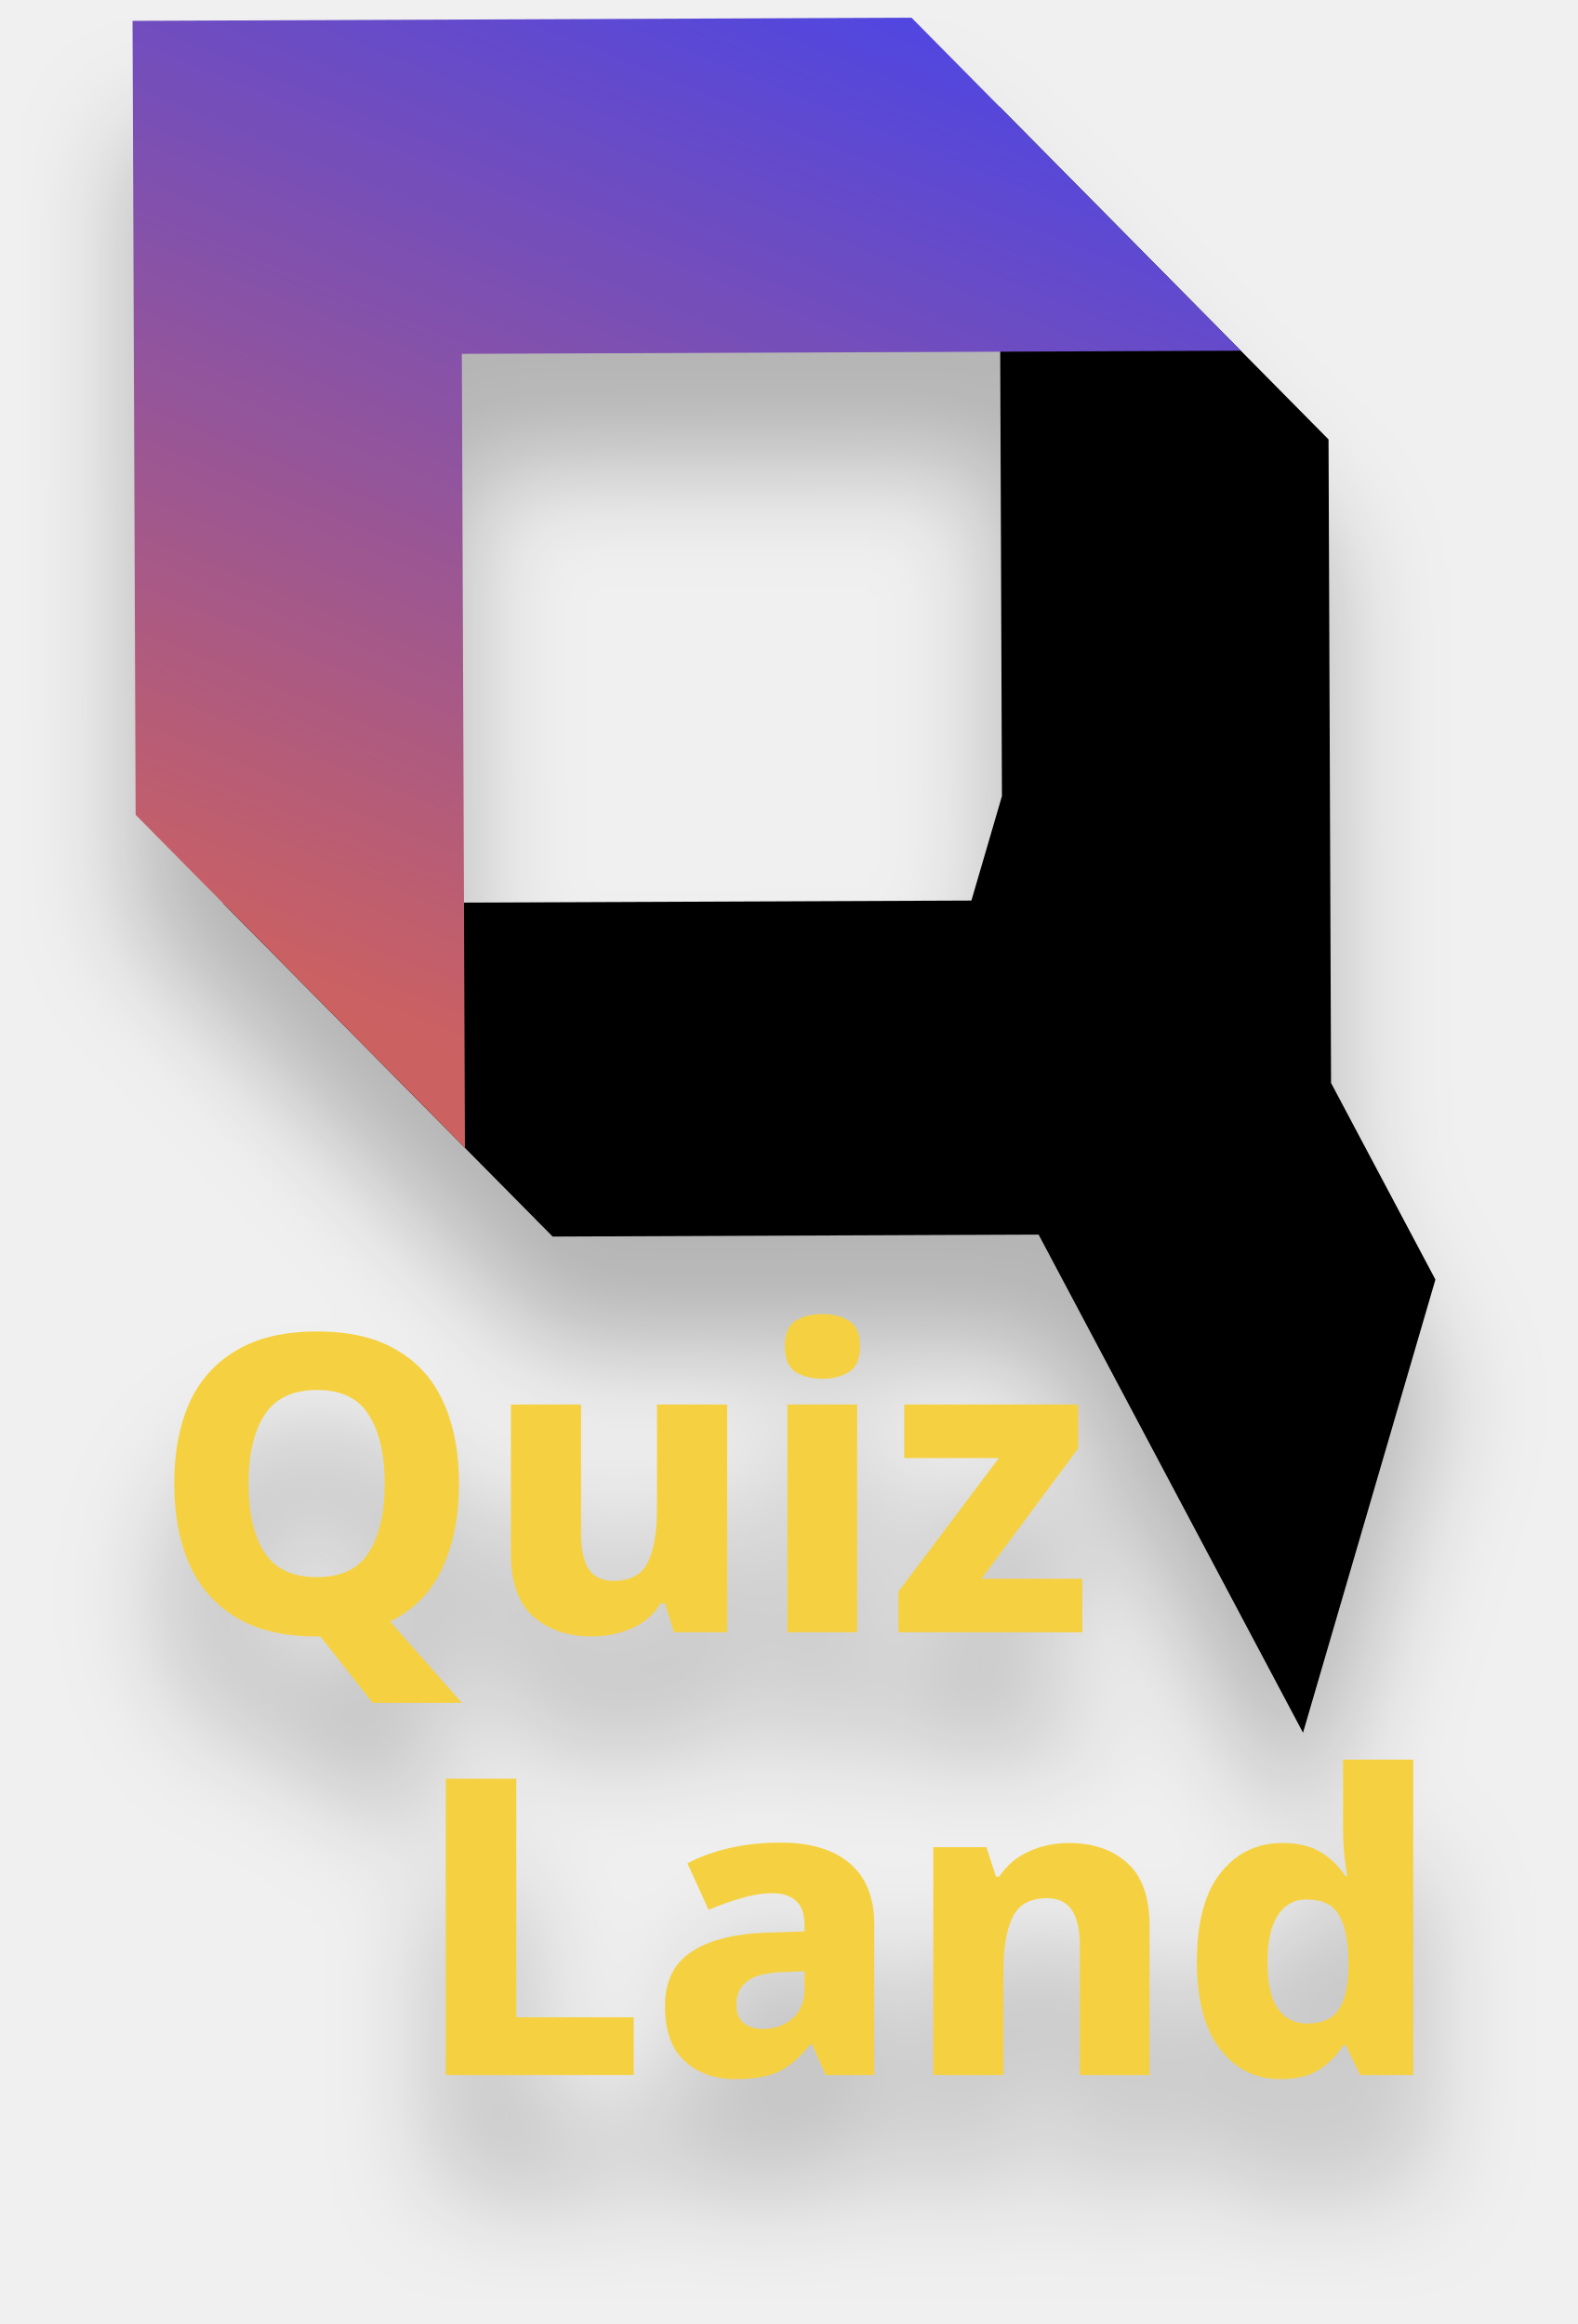
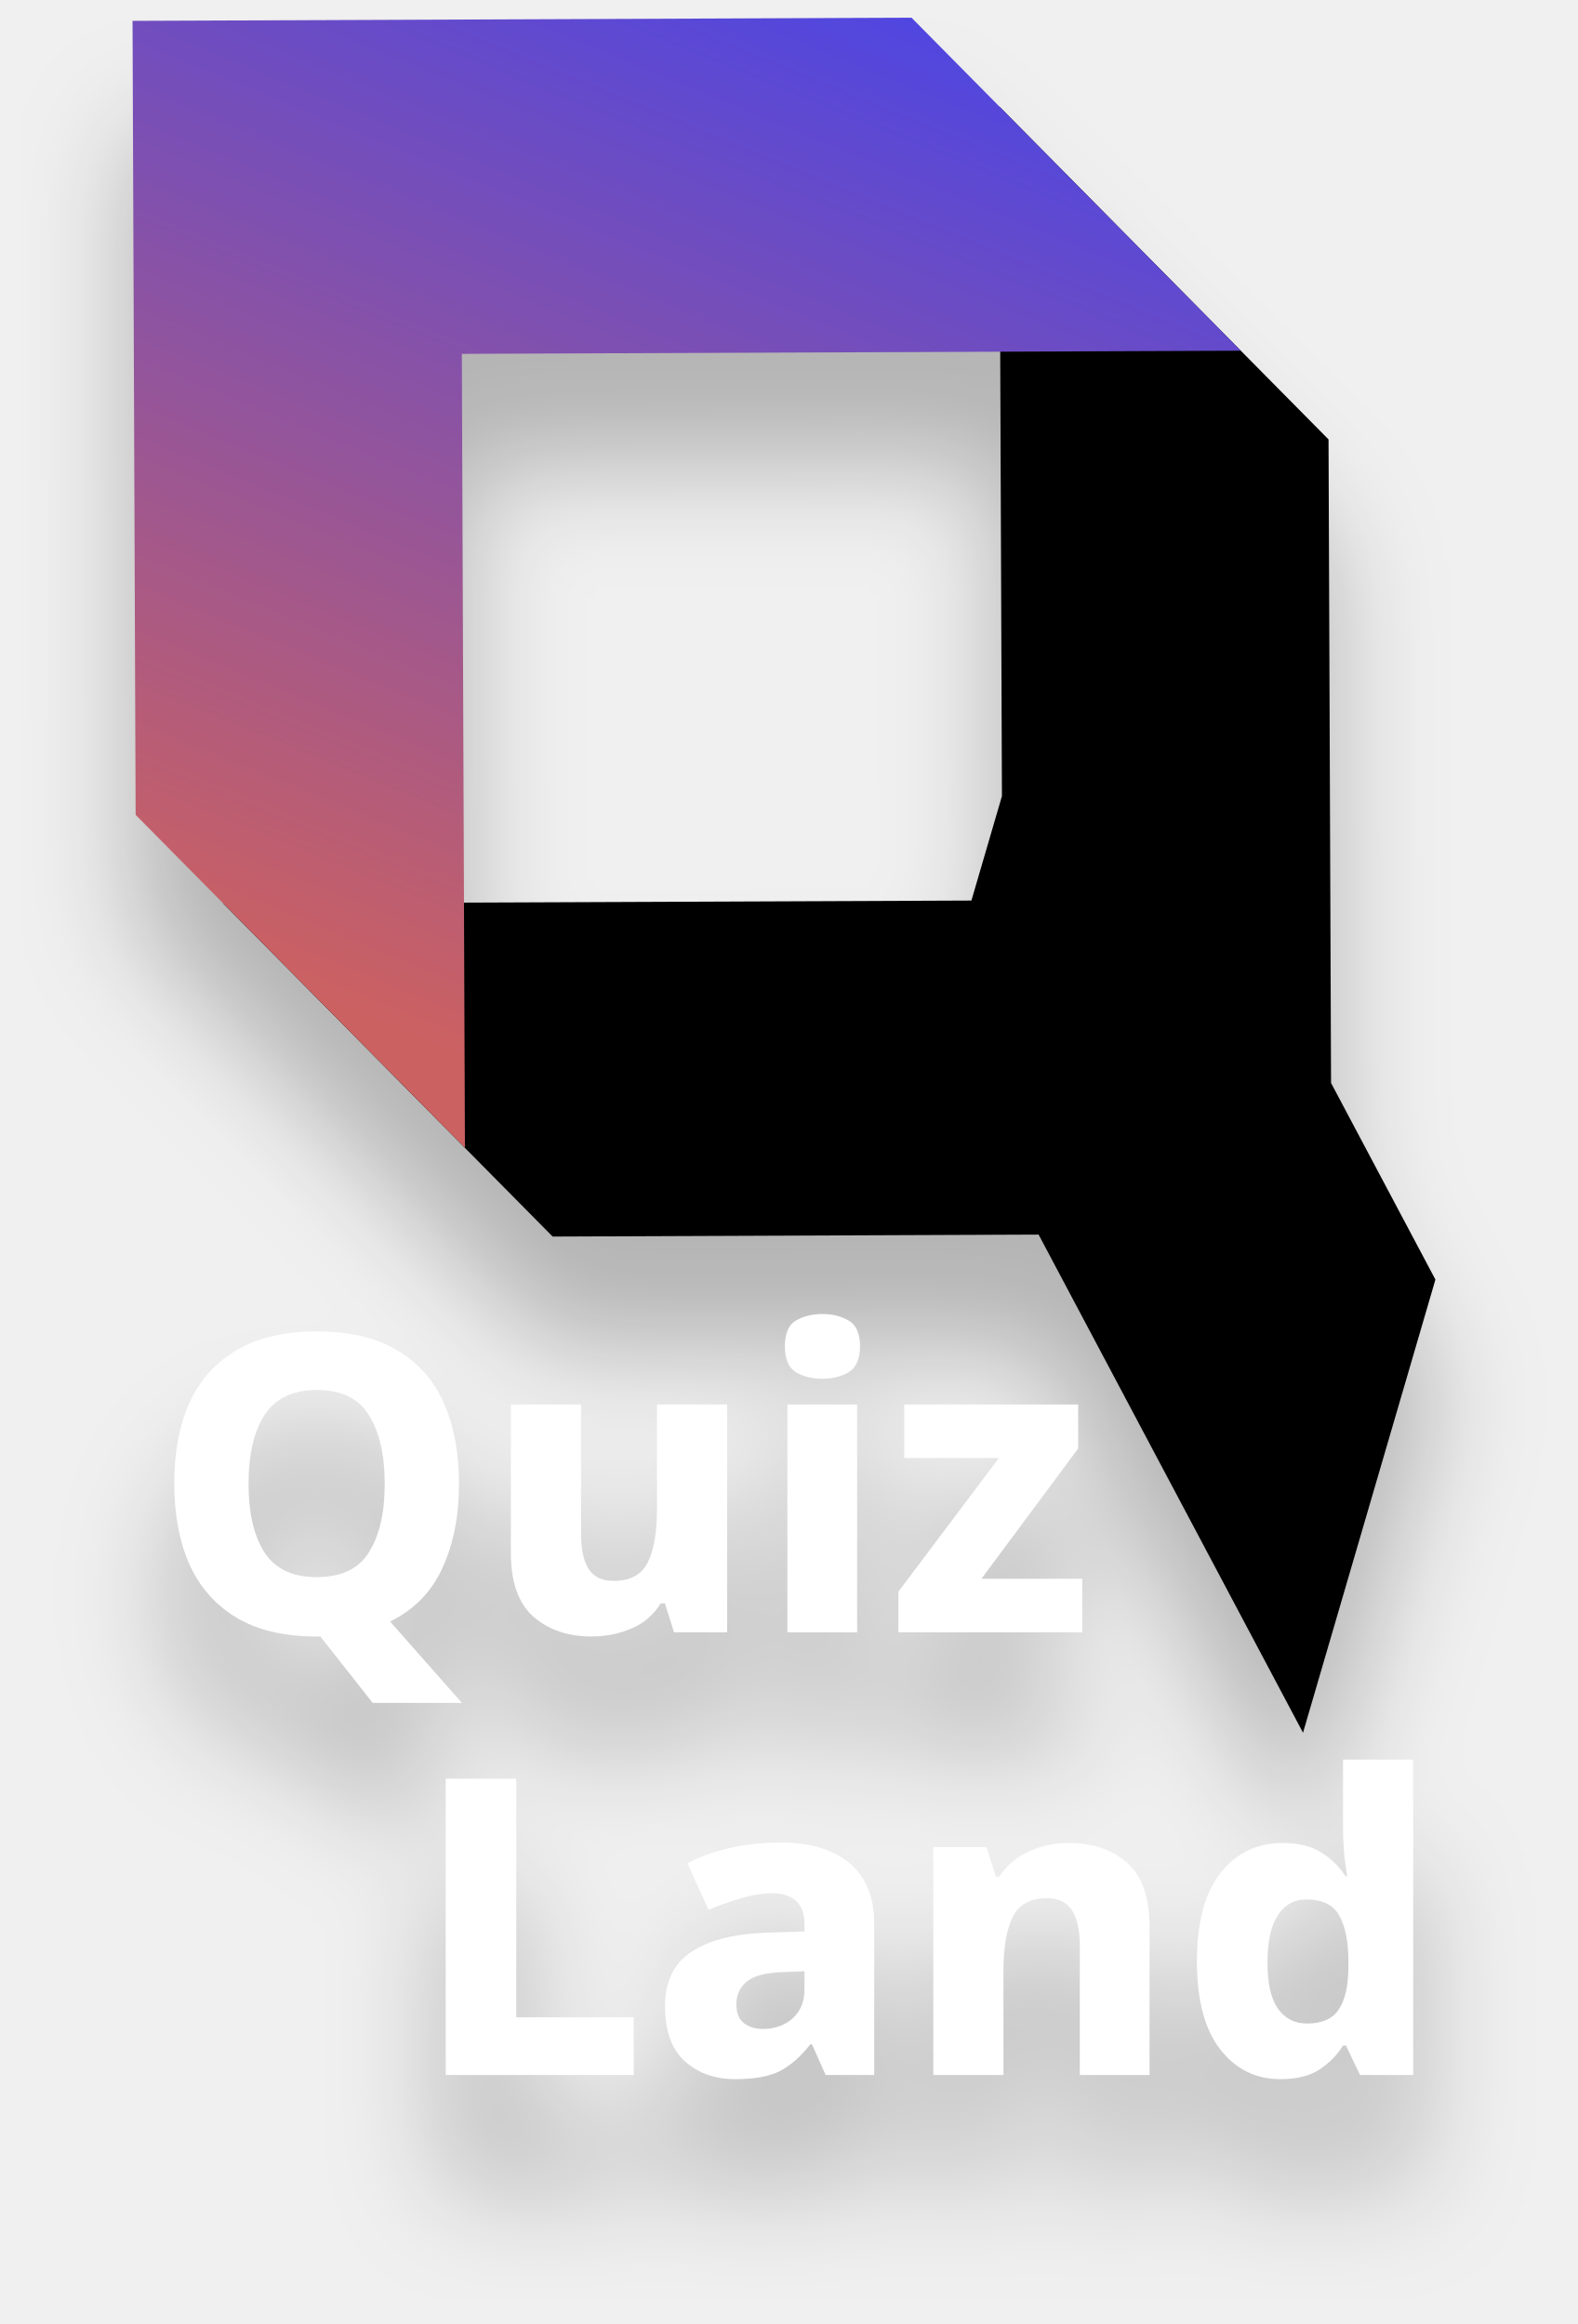
<svg xmlns="http://www.w3.org/2000/svg" viewBox="0 0 57 84" fill="none">
  <g filter="url(#filter0_d)">
    <path fill-rule="evenodd" clip-rule="evenodd" d="M47.083 62.628L37.529 44.624L19.969 44.695L8.07 32.659L35.101 32.55L36.204 28.776L36.107 3.847L48.005 15.883L48.096 39.144L51.867 46.25L47.083 62.628Z" fill="black" />
    <path fill-rule="evenodd" clip-rule="evenodd" d="M32.937 0.64L4.789 0.754L4.901 29.452L16.8 41.488L16.688 12.79L44.836 12.676L32.937 0.64Z" fill="url(#paint0_linear)" />
-     <path d="M16.105 75L16.105 64.29L18.655 64.29L18.655 72.915L22.9 72.915L22.9 75L16.105 75ZM28.214 66.6C29.284 66.6 30.114 66.85 30.704 67.35C31.294 67.85 31.589 68.58 31.589 69.54L31.589 75L29.834 75L29.339 73.89L29.279 73.89C28.929 74.34 28.559 74.665 28.169 74.865C27.779 75.055 27.244 75.15 26.564 75.15C25.834 75.15 25.229 74.935 24.749 74.505C24.269 74.075 24.029 73.41 24.029 72.51C24.029 71.64 24.334 70.995 24.944 70.575C25.564 70.145 26.469 69.905 27.659 69.855L29.069 69.81L29.069 69.57C29.069 69.17 28.964 68.88 28.754 68.7C28.554 68.52 28.274 68.43 27.914 68.43C27.554 68.43 27.179 68.49 26.789 68.61C26.399 68.72 26.004 68.86 25.604 69.03L24.839 67.35C25.289 67.11 25.799 66.925 26.369 66.795C26.939 66.665 27.554 66.6 28.214 66.6ZM28.304 71.28C27.674 71.3 27.234 71.415 26.984 71.625C26.734 71.825 26.609 72.1 26.609 72.45C26.609 72.76 26.699 72.985 26.879 73.125C27.059 73.265 27.289 73.335 27.569 73.335C27.989 73.335 28.344 73.21 28.634 72.96C28.924 72.7 29.069 72.35 29.069 71.91L29.069 71.25L28.304 71.28ZM38.628 66.615C39.498 66.615 40.198 66.855 40.728 67.335C41.268 67.805 41.538 68.57 41.538 69.63L41.538 75L39.018 75L39.018 70.335C39.018 69.765 38.923 69.335 38.733 69.045C38.543 68.755 38.243 68.61 37.833 68.61C37.223 68.61 36.808 68.84 36.588 69.3C36.368 69.75 36.258 70.4 36.258 71.25L36.258 75L33.723 75L33.723 66.765L35.643 66.765L35.988 67.83L36.108 67.83C36.368 67.43 36.718 67.13 37.158 66.93C37.598 66.72 38.088 66.615 38.628 66.615ZM46.264 75.15C45.374 75.15 44.649 74.79 44.089 74.07C43.529 73.35 43.249 72.29 43.249 70.89C43.249 69.48 43.534 68.415 44.104 67.695C44.674 66.975 45.419 66.615 46.339 66.615C46.919 66.615 47.389 66.73 47.749 66.96C48.109 67.19 48.399 67.475 48.619 67.815L48.679 67.815C48.649 67.635 48.614 67.38 48.574 67.05C48.544 66.71 48.529 66.375 48.529 66.045L48.529 63.6L51.064 63.6L51.064 75L49.144 75L48.634 73.935L48.529 73.935C48.319 74.275 48.034 74.565 47.674 74.805C47.314 75.035 46.844 75.15 46.264 75.15ZM47.224 73.14C47.764 73.14 48.144 72.975 48.364 72.645C48.594 72.315 48.714 71.815 48.724 71.145L48.724 70.92C48.724 70.19 48.614 69.63 48.394 69.24C48.184 68.85 47.784 68.655 47.194 68.655C46.764 68.655 46.424 68.845 46.174 69.225C45.924 69.605 45.799 70.175 45.799 70.935C45.799 71.685 45.924 72.24 46.174 72.6C46.434 72.96 46.784 73.14 47.224 73.14Z" fill="#F5D142" />
-     <path d="M16.586 53.63C16.586 54.79 16.386 55.805 15.986 56.675C15.596 57.535 14.966 58.18 14.096 58.61L16.691 61.55L13.466 61.55L11.576 59.15L11.441 59.15C10.261 59.15 9.291 58.92 8.531 58.46C7.771 58 7.206 57.355 6.836 56.525C6.476 55.695 6.296 54.725 6.296 53.615C6.296 52.505 6.476 51.54 6.836 50.72C7.206 49.9 7.771 49.265 8.531 48.815C9.291 48.355 10.266 48.125 11.456 48.125C12.646 48.125 13.616 48.355 14.366 48.815C15.126 49.265 15.686 49.905 16.046 50.735C16.406 51.555 16.586 52.52 16.586 53.63ZM8.981 53.63C8.981 54.68 9.171 55.505 9.551 56.105C9.941 56.705 10.571 57.005 11.441 57.005C12.331 57.005 12.961 56.705 13.331 56.105C13.711 55.505 13.901 54.68 13.901 53.63C13.901 52.58 13.711 51.755 13.331 51.155C12.961 50.545 12.336 50.24 11.456 50.24C10.576 50.24 9.941 50.545 9.551 51.155C9.171 51.755 8.981 52.58 8.981 53.63ZM26.275 50.765L26.275 59L24.355 59L24.025 57.95L23.875 57.95C23.615 58.37 23.26 58.675 22.81 58.865C22.36 59.055 21.88 59.15 21.37 59.15C20.52 59.15 19.82 58.91 19.27 58.43C18.73 57.95 18.46 57.185 18.46 56.135L18.46 50.765L20.995 50.765L20.995 55.43C20.995 55.99 21.085 56.415 21.265 56.705C21.455 56.995 21.755 57.14 22.165 57.14C22.775 57.14 23.19 56.915 23.41 56.465C23.63 56.015 23.74 55.365 23.74 54.515L23.74 50.765L26.275 50.765ZM29.726 47.495C30.086 47.495 30.401 47.575 30.671 47.735C30.941 47.895 31.076 48.205 31.076 48.665C31.076 49.115 30.941 49.425 30.671 49.595C30.401 49.755 30.086 49.835 29.726 49.835C29.346 49.835 29.021 49.755 28.751 49.595C28.491 49.425 28.361 49.115 28.361 48.665C28.361 48.205 28.491 47.895 28.751 47.735C29.021 47.575 29.346 47.495 29.726 47.495ZM30.971 50.765L30.971 59L28.451 59L28.451 50.765L30.971 50.765ZM39.108 59L32.463 59L32.463 57.53L36.093 52.7L32.673 52.7L32.673 50.765L38.958 50.765L38.958 52.355L35.463 57.065L39.108 57.065L39.108 59Z" fill="#F5D142" />
+     <path d="M16.105 75L16.105 64.29L18.655 64.29L18.655 72.915L22.9 72.915L22.9 75L16.105 75ZM28.214 66.6C29.284 66.6 30.114 66.85 30.704 67.35C31.294 67.85 31.589 68.58 31.589 69.54L31.589 75L29.834 75L29.339 73.89L29.279 73.89C28.929 74.34 28.559 74.665 28.169 74.865C27.779 75.055 27.244 75.15 26.564 75.15C25.834 75.15 25.229 74.935 24.749 74.505C24.269 74.075 24.029 73.41 24.029 72.51C24.029 71.64 24.334 70.995 24.944 70.575C25.564 70.145 26.469 69.905 27.659 69.855L29.069 69.81L29.069 69.57C29.069 69.17 28.964 68.88 28.754 68.7C28.554 68.52 28.274 68.43 27.914 68.43C27.554 68.43 27.179 68.49 26.789 68.61C26.399 68.72 26.004 68.86 25.604 69.03L24.839 67.35C25.289 67.11 25.799 66.925 26.369 66.795C26.939 66.665 27.554 66.6 28.214 66.6ZM28.304 71.28C27.674 71.3 27.234 71.415 26.984 71.625C26.734 71.825 26.609 72.1 26.609 72.45C26.609 72.76 26.699 72.985 26.879 73.125C27.059 73.265 27.289 73.335 27.569 73.335C27.989 73.335 28.344 73.21 28.634 72.96C28.924 72.7 29.069 72.35 29.069 71.91L29.069 71.25L28.304 71.28ZM38.628 66.615C39.498 66.615 40.198 66.855 40.728 67.335C41.268 67.805 41.538 68.57 41.538 69.63L41.538 75L39.018 75L39.018 70.335C39.018 69.765 38.923 69.335 38.733 69.045C38.543 68.755 38.243 68.61 37.833 68.61C37.223 68.61 36.808 68.84 36.588 69.3C36.368 69.75 36.258 70.4 36.258 71.25L36.258 75L33.723 75L33.723 66.765L35.643 66.765L35.988 67.83L36.108 67.83C36.368 67.43 36.718 67.13 37.158 66.93C37.598 66.72 38.088 66.615 38.628 66.615ZM46.264 75.15C45.374 75.15 44.649 74.79 44.089 74.07C43.529 73.35 43.249 72.29 43.249 70.89C43.249 69.48 43.534 68.415 44.104 67.695C44.674 66.975 45.419 66.615 46.339 66.615C46.919 66.615 47.389 66.73 47.749 66.96C48.109 67.19 48.399 67.475 48.619 67.815L48.679 67.815C48.649 67.635 48.614 67.38 48.574 67.05C48.544 66.71 48.529 66.375 48.529 66.045L48.529 63.6L51.064 63.6L51.064 75L49.144 75L48.634 73.935L48.529 73.935C48.319 74.275 48.034 74.565 47.674 74.805C47.314 75.035 46.844 75.15 46.264 75.15ZM47.224 73.14C47.764 73.14 48.144 72.975 48.364 72.645C48.594 72.315 48.714 71.815 48.724 71.145L48.724 70.92C48.724 70.19 48.614 69.63 48.394 69.24C48.184 68.85 47.784 68.655 47.194 68.655C46.764 68.655 46.424 68.845 46.174 69.225C45.924 69.605 45.799 70.175 45.799 70.935C45.799 71.685 45.924 72.24 46.174 72.6C46.434 72.96 46.784 73.14 47.224 73.14Z" fill="white" />
+     <path d="M16.586 53.63C16.586 54.79 16.386 55.805 15.986 56.675C15.596 57.535 14.966 58.18 14.096 58.61L16.691 61.55L13.466 61.55L11.576 59.15L11.441 59.15C10.261 59.15 9.291 58.92 8.531 58.46C7.771 58 7.206 57.355 6.836 56.525C6.476 55.695 6.296 54.725 6.296 53.615C6.296 52.505 6.476 51.54 6.836 50.72C7.206 49.9 7.771 49.265 8.531 48.815C9.291 48.355 10.266 48.125 11.456 48.125C12.646 48.125 13.616 48.355 14.366 48.815C15.126 49.265 15.686 49.905 16.046 50.735C16.406 51.555 16.586 52.52 16.586 53.63ZM8.981 53.63C8.981 54.68 9.171 55.505 9.551 56.105C9.941 56.705 10.571 57.005 11.441 57.005C12.331 57.005 12.961 56.705 13.331 56.105C13.711 55.505 13.901 54.68 13.901 53.63C13.901 52.58 13.711 51.755 13.331 51.155C12.961 50.545 12.336 50.24 11.456 50.24C10.576 50.24 9.941 50.545 9.551 51.155C9.171 51.755 8.981 52.58 8.981 53.63ZM26.275 50.765L26.275 59L24.355 59L24.025 57.95L23.875 57.95C23.615 58.37 23.26 58.675 22.81 58.865C22.36 59.055 21.88 59.15 21.37 59.15C20.52 59.15 19.82 58.91 19.27 58.43C18.73 57.95 18.46 57.185 18.46 56.135L18.46 50.765L20.995 50.765L20.995 55.43C20.995 55.99 21.085 56.415 21.265 56.705C21.455 56.995 21.755 57.14 22.165 57.14C22.775 57.14 23.19 56.915 23.41 56.465C23.63 56.015 23.74 55.365 23.74 54.515L23.74 50.765L26.275 50.765ZM29.726 47.495C30.086 47.495 30.401 47.575 30.671 47.735C30.941 47.895 31.076 48.205 31.076 48.665C31.076 49.115 30.941 49.425 30.671 49.595C30.401 49.755 30.086 49.835 29.726 49.835C29.346 49.835 29.021 49.755 28.751 49.595C28.491 49.425 28.361 49.115 28.361 48.665C28.361 48.205 28.491 47.895 28.751 47.735C29.021 47.575 29.346 47.495 29.726 47.495ZM30.971 50.765L30.971 59L28.451 59L28.451 50.765L30.971 50.765ZM39.108 59L32.463 59L32.463 57.53L36.093 52.7L32.673 52.7L32.673 50.765L38.958 50.765L38.958 52.355L35.463 57.065L39.108 57.065L39.108 59Z" fill="white" />
  </g>
  <defs>
    <filter id="filter0_d" x="0.789" y="0.64" width="55.078" height="82.51" filterUnits="userSpaceOnUse" color-interpolation-filters="sRGB">
      <feFlood flood-opacity="0" result="BackgroundImageFix" />
      <feColorMatrix in="SourceAlpha" type="matrix" values="0 0 0 0 0 0 0 0 0 0 0 0 0 0 0 0 0 0 127 0" />
      <feOffset dy="4" />
      <feGaussianBlur stdDeviation="2" />
      <feColorMatrix type="matrix" values="0 0 0 0 0 0 0 0 0 0 0 0 0 0 0 0 0 0 0.25 0" />
      <feBlend mode="normal" in2="BackgroundImageFix" result="effect1_dropShadow" />
      <feBlend mode="normal" in="SourceGraphic" in2="effect1_dropShadow" result="shape" />
    </filter>
    <linearGradient id="paint0_linear" x1="27.653" y1="-4.705" x2="10.97" y2="35.919" gradientUnits="userSpaceOnUse">
      <stop stop-color="#4744E9" />
      <stop offset="1" stop-color="#CC6161" />
    </linearGradient>
  </defs>
</svg>
